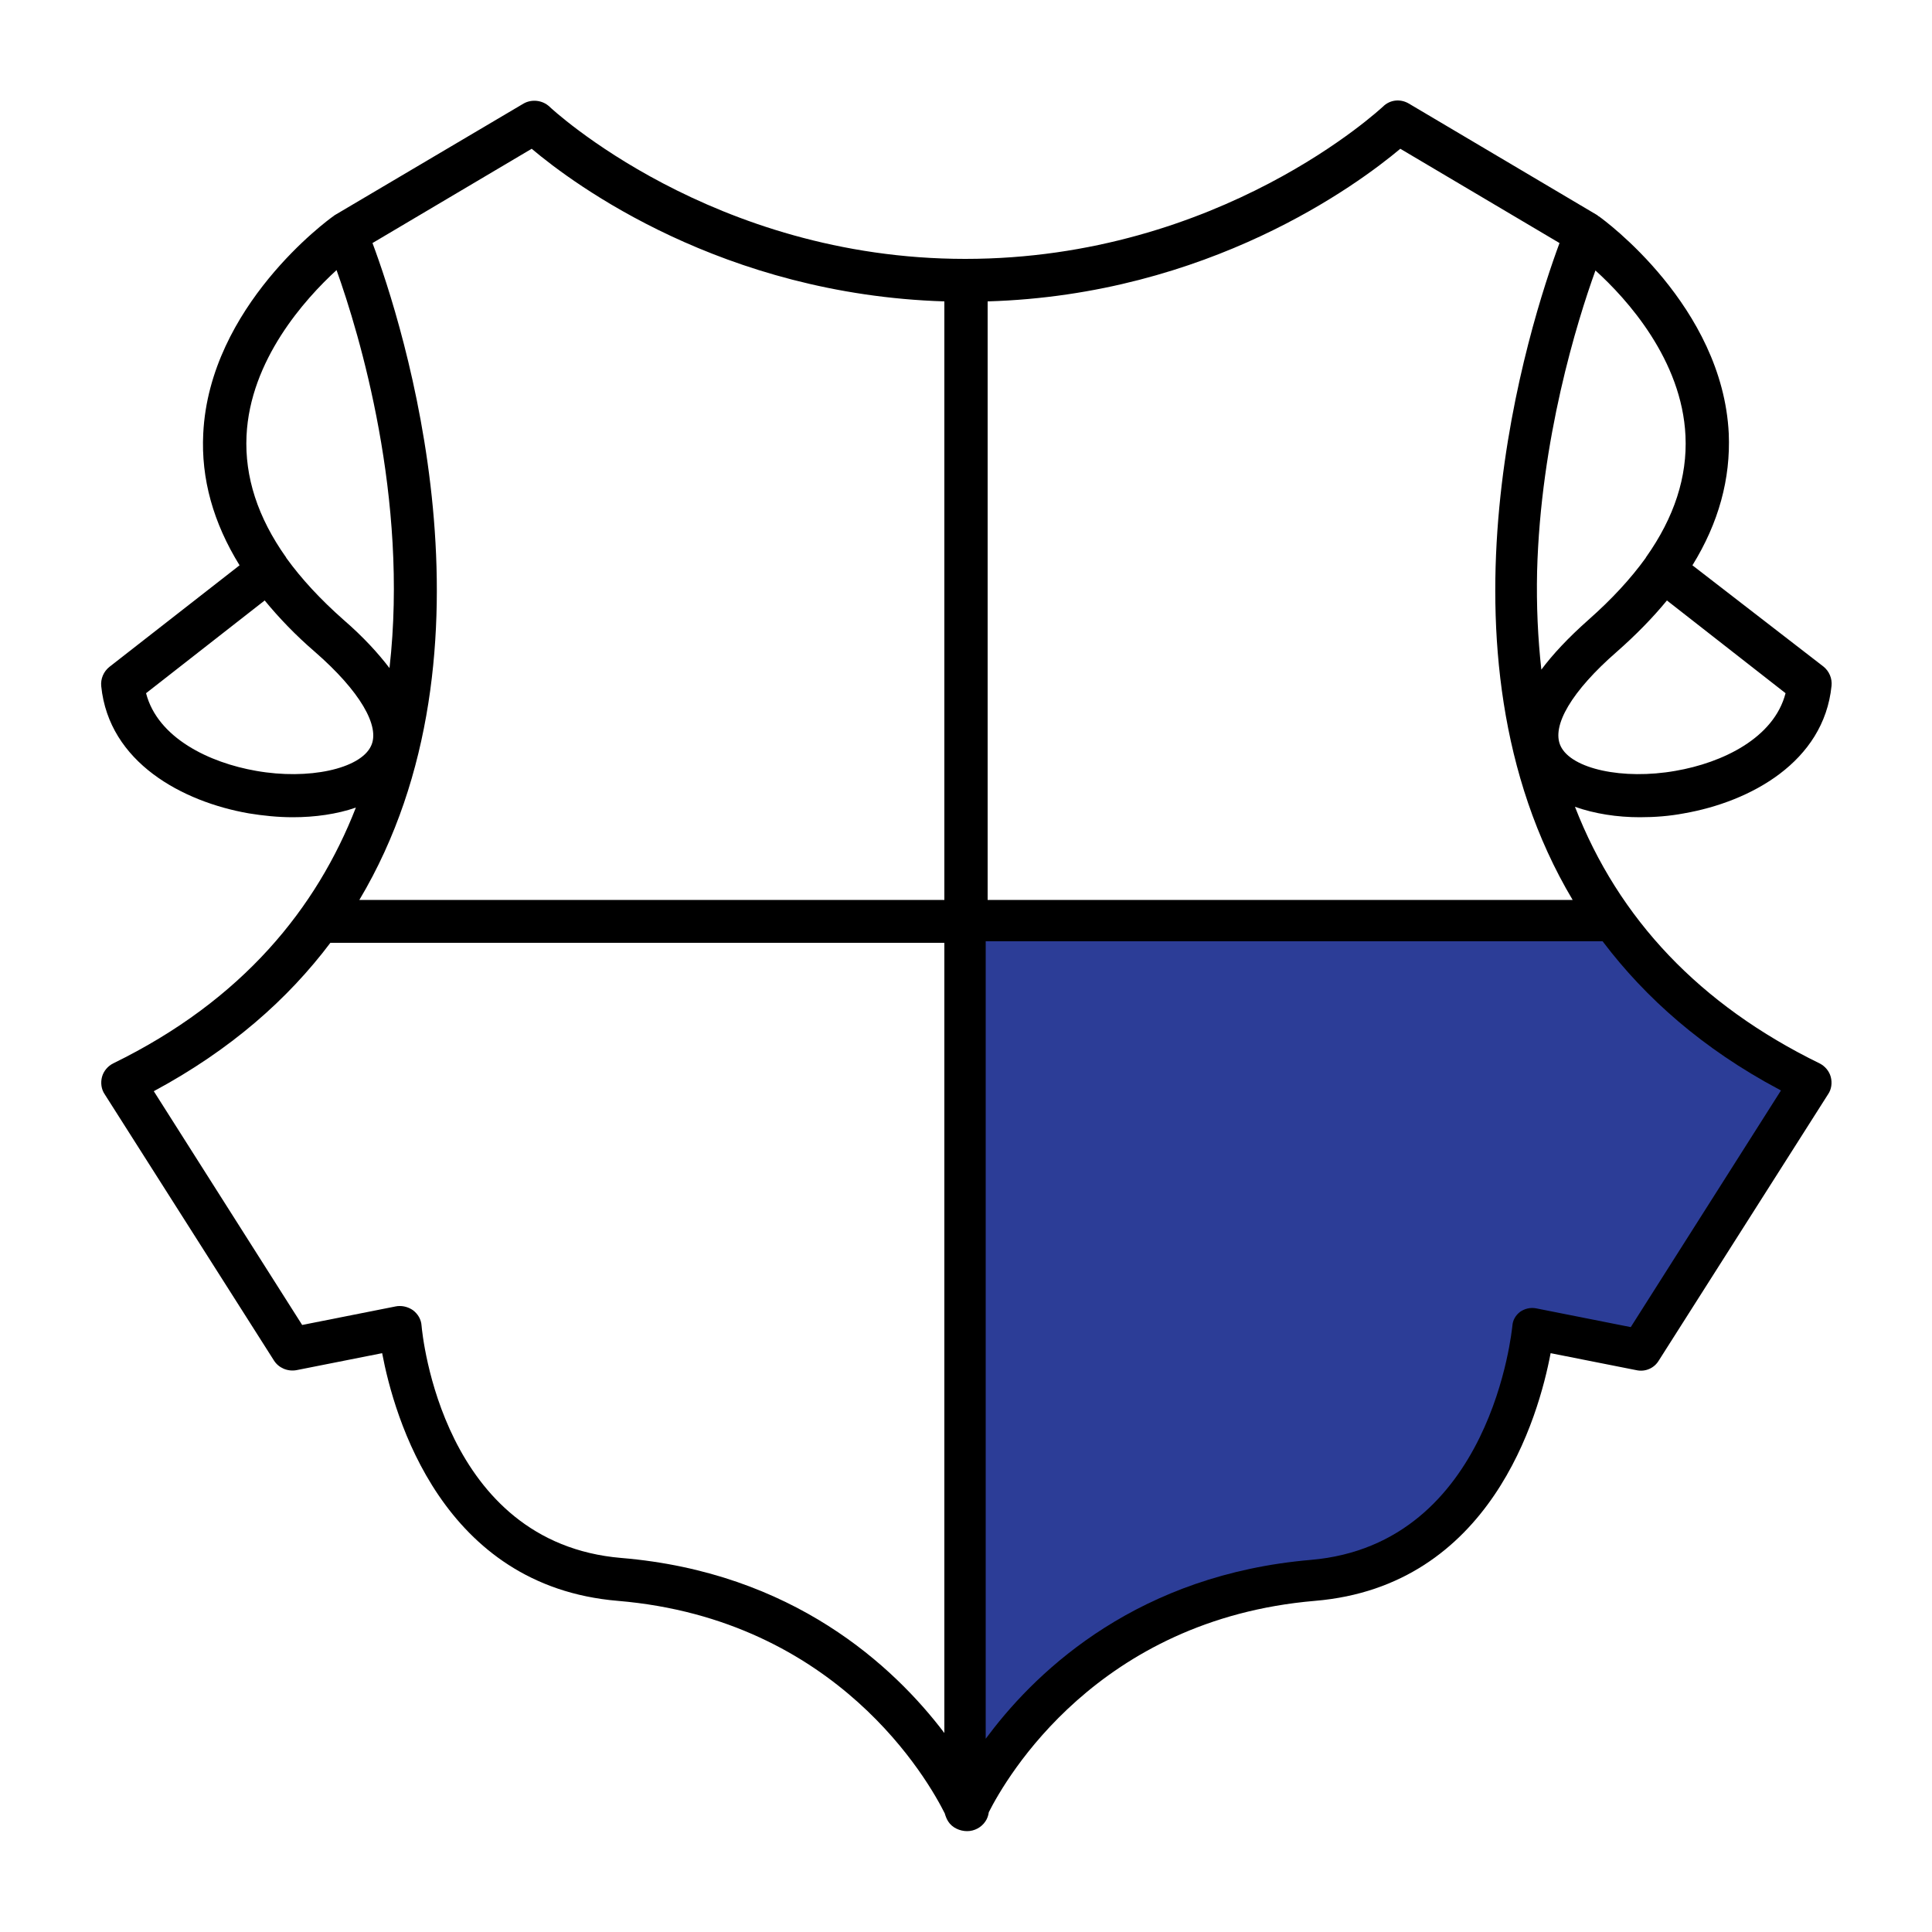
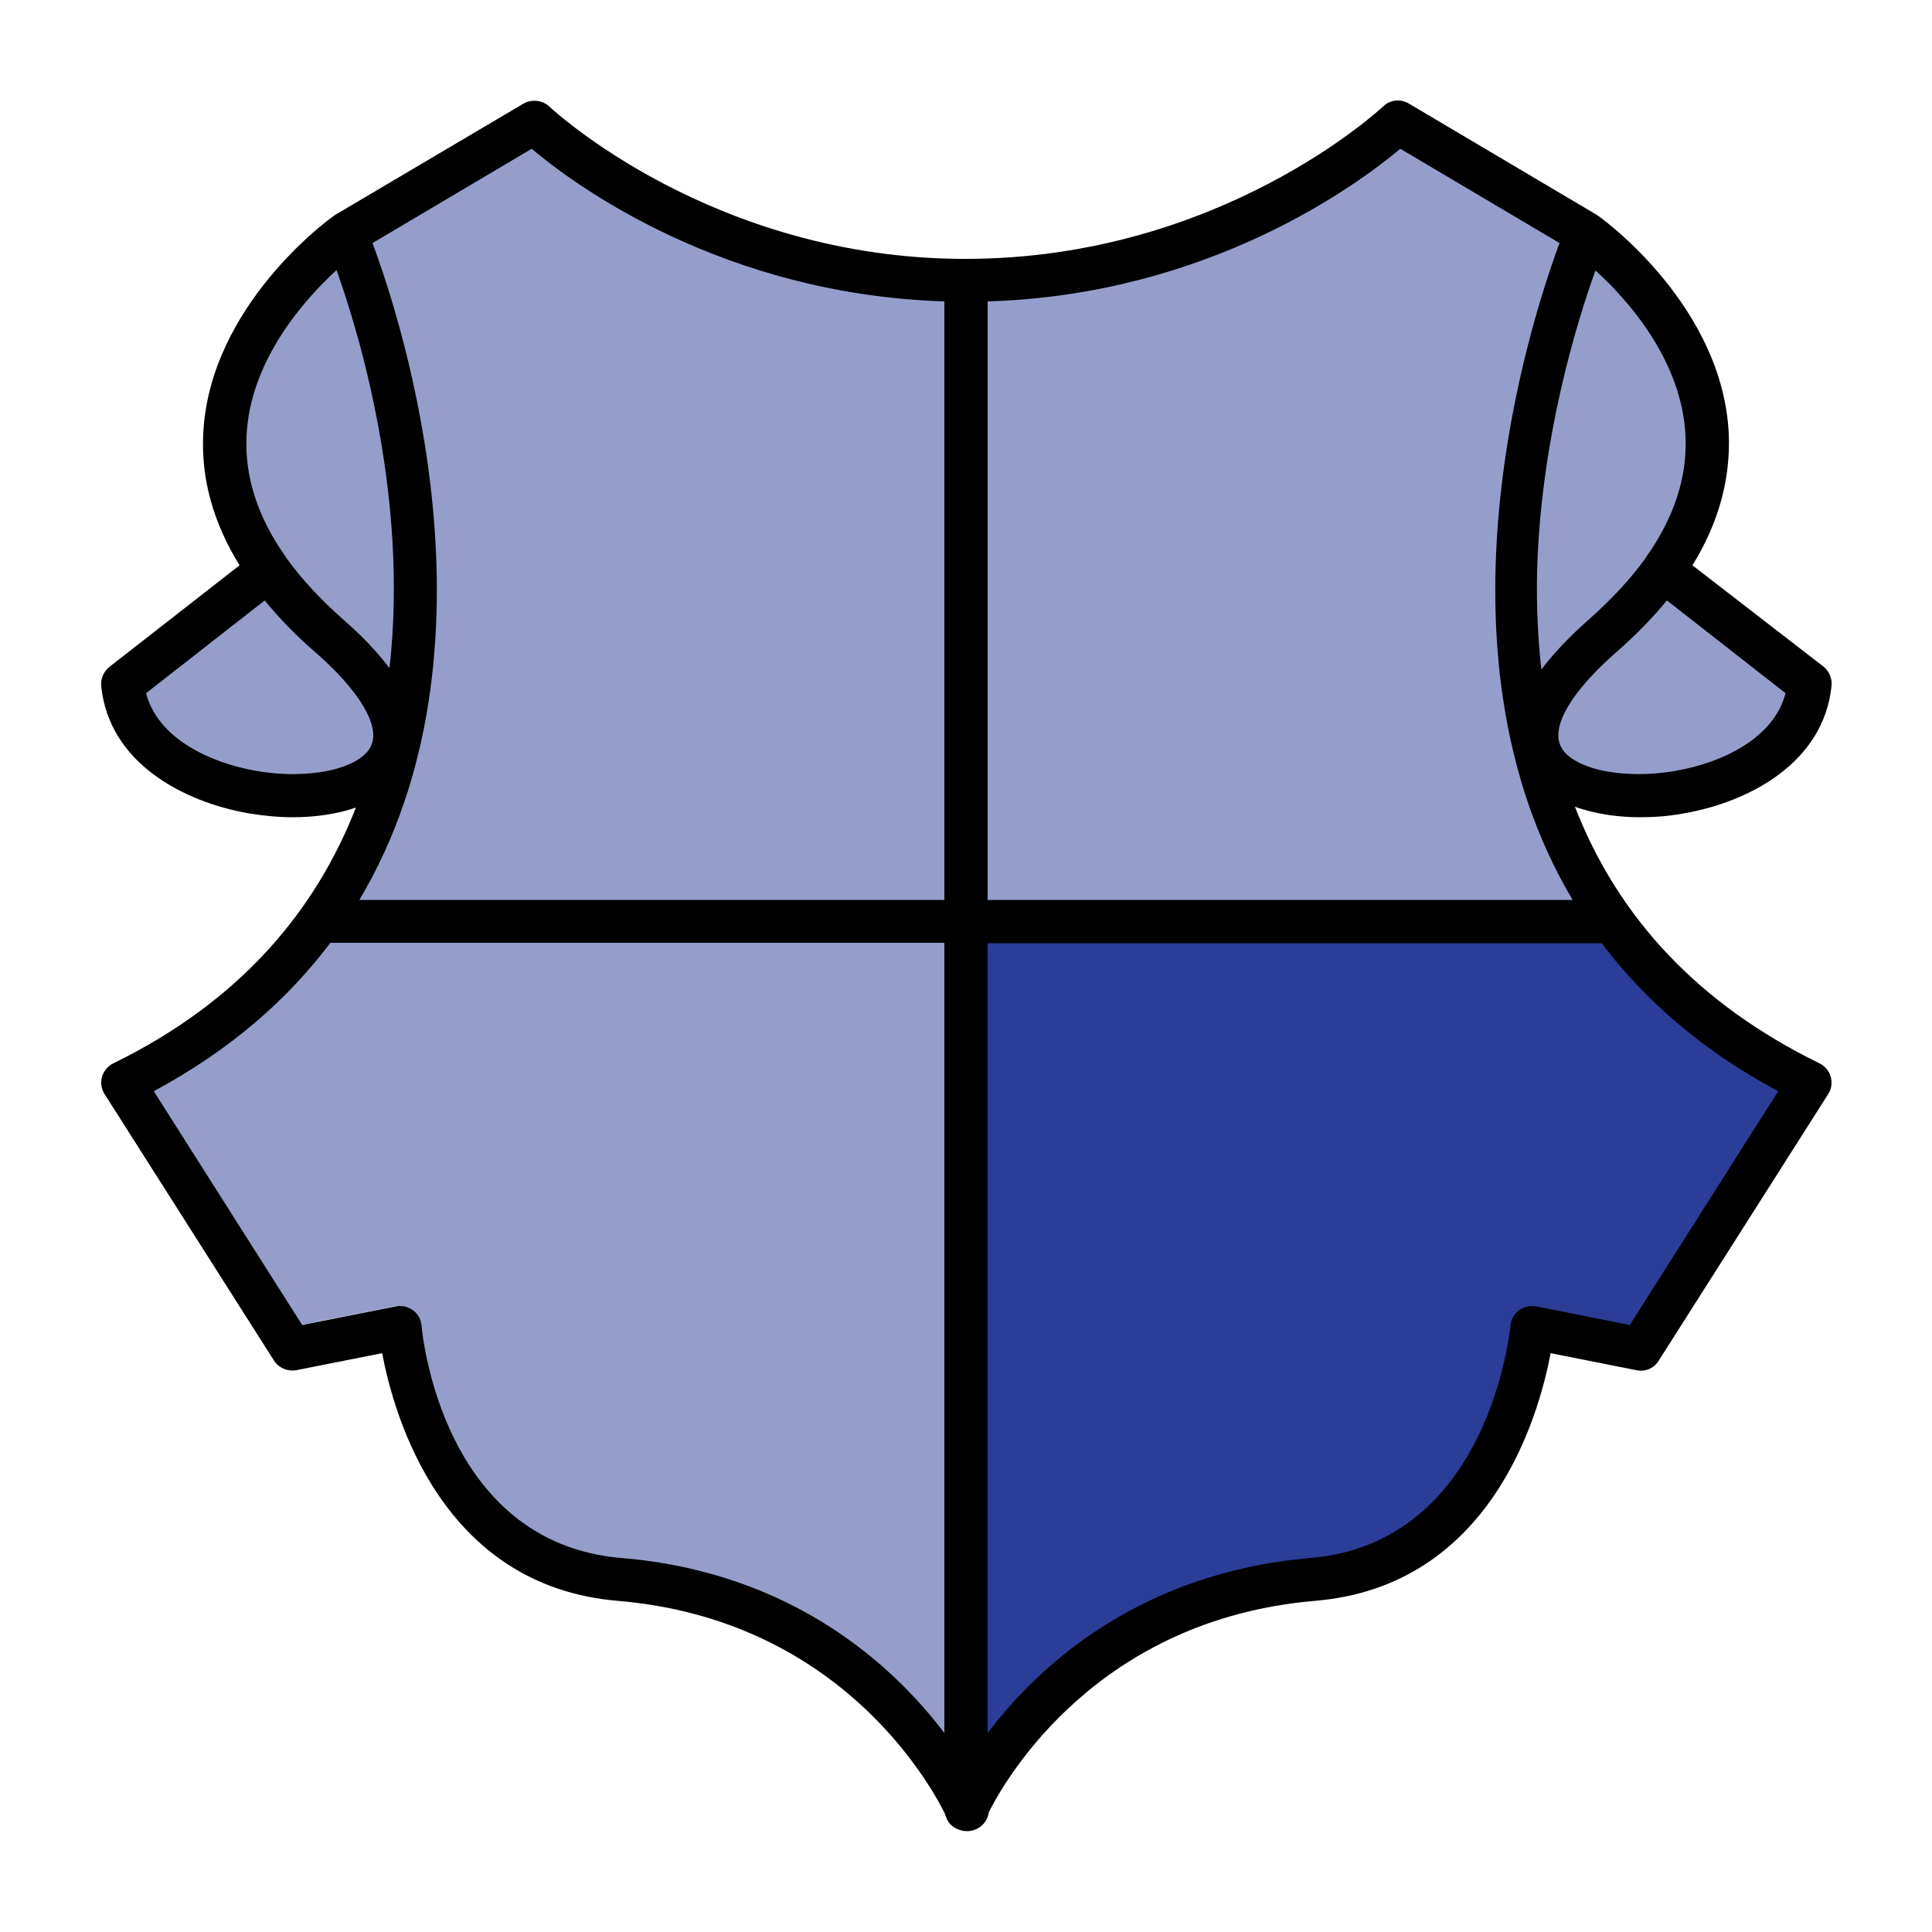
<svg xmlns="http://www.w3.org/2000/svg" version="1.1" id="Capa_1" x="0px" y="0px" viewBox="0 0 500 500" style="enable-background:new 0 0 500 500;" xml:space="preserve">
  <style type="text/css">
- 	.st0{fill:#2C3D97;stroke:#2C3D97;stroke-miterlimit:10;}
+ 	.st0{fill:#2C3D97;stroke:#2C3D97;stroke-width:3;stroke-miterlimit:10;}
+ 	.st1{opacity:0.5;}
</style>
+   <path class="st0" d="M460.2,282.4l-38.4,60.5l-24.2-4.8c-1.6-0.3-3.2,0.1-4.5,1c-1.3,1-2.1,2.4-2.2,4c-0.1,0.6-5.2,56.1-51.7,60.1  c-44.4,3.8-70.5,28-83.6,45.3V244.1h158.9C425.5,258.6,440.3,271.8,460.2,282.4L460.2,282.4z" />
+   <g class="st1">
+     <path class="st0" d="M461.6,179.8c-3,11.6-16.3,18-28.5,20.1c-13.6,2.4-26.9-0.5-29.7-6.4c-2.5-5.2,2.9-14.3,14.5-24.4   c5-4.4,9.3-8.8,13-13.3L461.6,179.8z" />
+     <path class="st0" d="M435.8,113.2c0.5,10.6-2.9,21.1-10.2,31.4c0,0.1-0.1,0.1-0.1,0.2c-3.9,5.4-8.8,10.7-14.8,16   c-5.3,4.7-9.3,9-12.2,12.9c-0.9-8.1-1.3-16.6-1.1-25.4c0.9-34.2,10.3-64.6,15.1-77.9C420.6,77.8,434.8,93.6,435.8,113.2   L435.8,113.2z" />
+     <path class="st0" d="M63.3,113.2c0.9-19.6,15.1-35.4,23.3-42.9c5.9,16.5,18.7,59,13.7,103c-2.9-3.8-6.7-8-11.9-12.5   c-6-5.3-10.9-10.6-14.8-16c0-0.1-0.1-0.1-0.1-0.2C66.2,134.3,62.8,123.8,63.3,113.2L63.3,113.2z" />
+     <path class="st0" d="M68,155.8c3.7,4.5,8,9,13,13.3c11.6,10.1,17,19.3,14.5,24.4c-2.8,5.9-16.2,8.8-29.7,6.4   c-12.1-2.1-25.5-8.5-28.5-20.1L68,155.8z" />
+   </g>
+   <g class="st1">
+     <path class="st0" d="M361.3,38.8l41.2,24.4c-7.6,20.5-35.1,105.4,3.4,170H254.5V78.3C311.7,76.6,350.2,48.1,361.3,38.8L361.3,38.8z   " />
+     <path class="st0" d="M137.6,38.6c11,9.3,49.4,37.7,106.8,39.5V233H93c38.5-64.6,11.1-149.4,3.4-170L137.6,38.6z" />
+     <path class="st0" d="M160.3,401.7c-46.3-3.9-51.5-57.8-51.7-60.1c-0.1-1.6-0.9-3-2.2-4c-1-0.7-2.2-1.1-3.4-1.1   c-0.4,0-0.7,0-1.1,0.1l-24.2,4.8l-38.4-60.5C59.2,270.2,74,257.1,85,242.5h158.9V447C230.8,429.7,204.7,405.4,160.3,401.7   L160.3,401.7z" />
+   </g>
  <g>
    <path d="M64.4,210.5c3.7,0.6,7.5,1,11.4,1c5.7,0,11.4-0.8,16.3-2.5c-10.1,25.9-29.2,49.8-62.8,66.2c-1.4,0.7-2.5,2-2.9,3.5   s-0.2,3.2,0.7,4.5l43.8,68.9c1.2,1.9,3.5,2.9,5.8,2.5l22.2-4.4c3.1,16.4,15.5,60.3,61,64.1c57,4.8,80.5,46.8,84.6,55   c0.2,0.7,0.5,1.5,0.9,2.1c1,1.6,3,2.5,4.9,2.5s3.7-1,4.7-2.5c0.5-0.7,0.8-1.6,0.9-2.4c4.5-8.9,28.1-49.9,84.4-54.7   c45.5-3.8,57.9-47.7,61-64.1l22.2,4.4c2.3,0.5,4.6-0.5,5.8-2.5l43.8-68.9c0.9-1.3,1.1-3,0.7-4.5s-1.5-2.8-2.9-3.5   c-30.9-15.1-52-37.3-63.3-66.4c5.1,1.8,10.9,2.7,16.8,2.7c3.9,0,7.7-0.3,11.4-1c17.2-3,36.2-13.3,38.2-33c0.2-1.9-0.6-3.8-2.1-5   L438,146.3c6.8-11,9.9-22.4,9.4-34.1c-1.6-32.9-32.3-55.3-33.6-56.2c-0.1,0-0.1-0.1-0.2-0.1c-0.1-0.1-0.1-0.1-0.2-0.2l-48.8-28.9   c-2.2-1.3-4.9-1-6.7,0.8C357.4,28,315.9,67,249.8,67c-65.5,0-107.2-39-107.6-39.4c-1.8-1.7-4.6-2-6.7-0.8L86.6,55.7   c-0.1,0-0.1,0.1-0.2,0.2c-0.1,0-0.1,0-0.2,0.1c-1.3,0.9-32,23.3-33.6,56.2c-0.6,11.7,2.6,23.1,9.4,34.1l-33.7,26.3   c-1.5,1.2-2.3,3.1-2.1,5C28.2,197.3,47.2,207.5,64.4,210.5L64.4,210.5z M160.8,403.2c-46.3-3.9-51.5-57.8-51.7-60.1   c-0.1-1.6-0.9-3-2.2-4c-1-0.7-2.2-1.1-3.4-1.1c-0.4,0-0.7,0-1.1,0.1l-24.2,4.8l-38.4-60.5c19.9-10.7,34.7-23.8,45.7-38.4h158.9   v204.5C231.3,431.2,205.2,406.9,160.8,403.2L160.8,403.2z M460.2,282.4l-38.4,60.5l-24.2-4.8c-1.6-0.3-3.2,0.1-4.5,1   c-1.3,1-2.1,2.4-2.2,4c-0.1,0.6-5.2,56.1-51.7,60.1c-44.4,3.8-70.5,28-83.6,45.3V244.1h158.9C425.5,258.6,440.3,271.8,460.2,282.4   L460.2,282.4z M462.1,179.4c-3,11.6-16.3,18-28.5,20.1c-13.6,2.4-26.9-0.5-29.7-6.4c-2.5-5.2,2.9-14.3,14.5-24.4   c5-4.4,9.3-8.8,13-13.3L462.1,179.4z M436.2,112.8c0.5,10.6-2.9,21.1-10.2,31.4c0,0.1-0.1,0.1-0.1,0.2c-3.9,5.4-8.8,10.7-14.8,16   c-5.3,4.7-9.3,9-12.2,12.9c-0.9-8.1-1.3-16.6-1.1-25.4c0.9-34.2,10.3-64.6,15.1-77.9C421.1,77.4,435.3,93.2,436.2,112.8   L436.2,112.8z M362.4,38.5l41.2,24.4c-7.6,20.5-35.1,105.4,3.4,170H255.6V78C312.8,76.3,351.3,47.8,362.4,38.5L362.4,38.5z    M137.6,38.5c11,9.3,49.4,37.7,106.8,39.5v154.9H93c38.5-64.6,11.1-149.4,3.4-170L137.6,38.5z M63.8,112.8   c0.9-19.6,15.1-35.4,23.3-42.9c5.9,16.5,18.7,59,13.7,103c-2.9-3.8-6.7-8-11.9-12.5c-6-5.3-10.9-10.6-14.8-16   c0-0.1-0.1-0.1-0.1-0.2C66.7,133.9,63.3,123.4,63.8,112.8L63.8,112.8z M68.5,155.4c3.7,4.5,8,9,13,13.3   c11.6,10.1,17,19.3,14.5,24.4c-2.8,5.9-16.2,8.8-29.7,6.4c-12.1-2.1-25.5-8.5-28.5-20.1L68.5,155.4z" />
  </g>
-   <path class="st0" d="M460.2,282.4l-38.4,60.5l-24.2-4.8c-1.6-0.3-3.2,0.1-4.5,1c-1.3,1-2.1,2.4-2.2,4c-0.1,0.6-5.2,56.1-51.7,60.1  c-44.4,3.8-70.5,28-83.6,45.3V244.1h158.9C425.5,258.6,440.3,271.8,460.2,282.4L460.2,282.4z" />
</svg>
